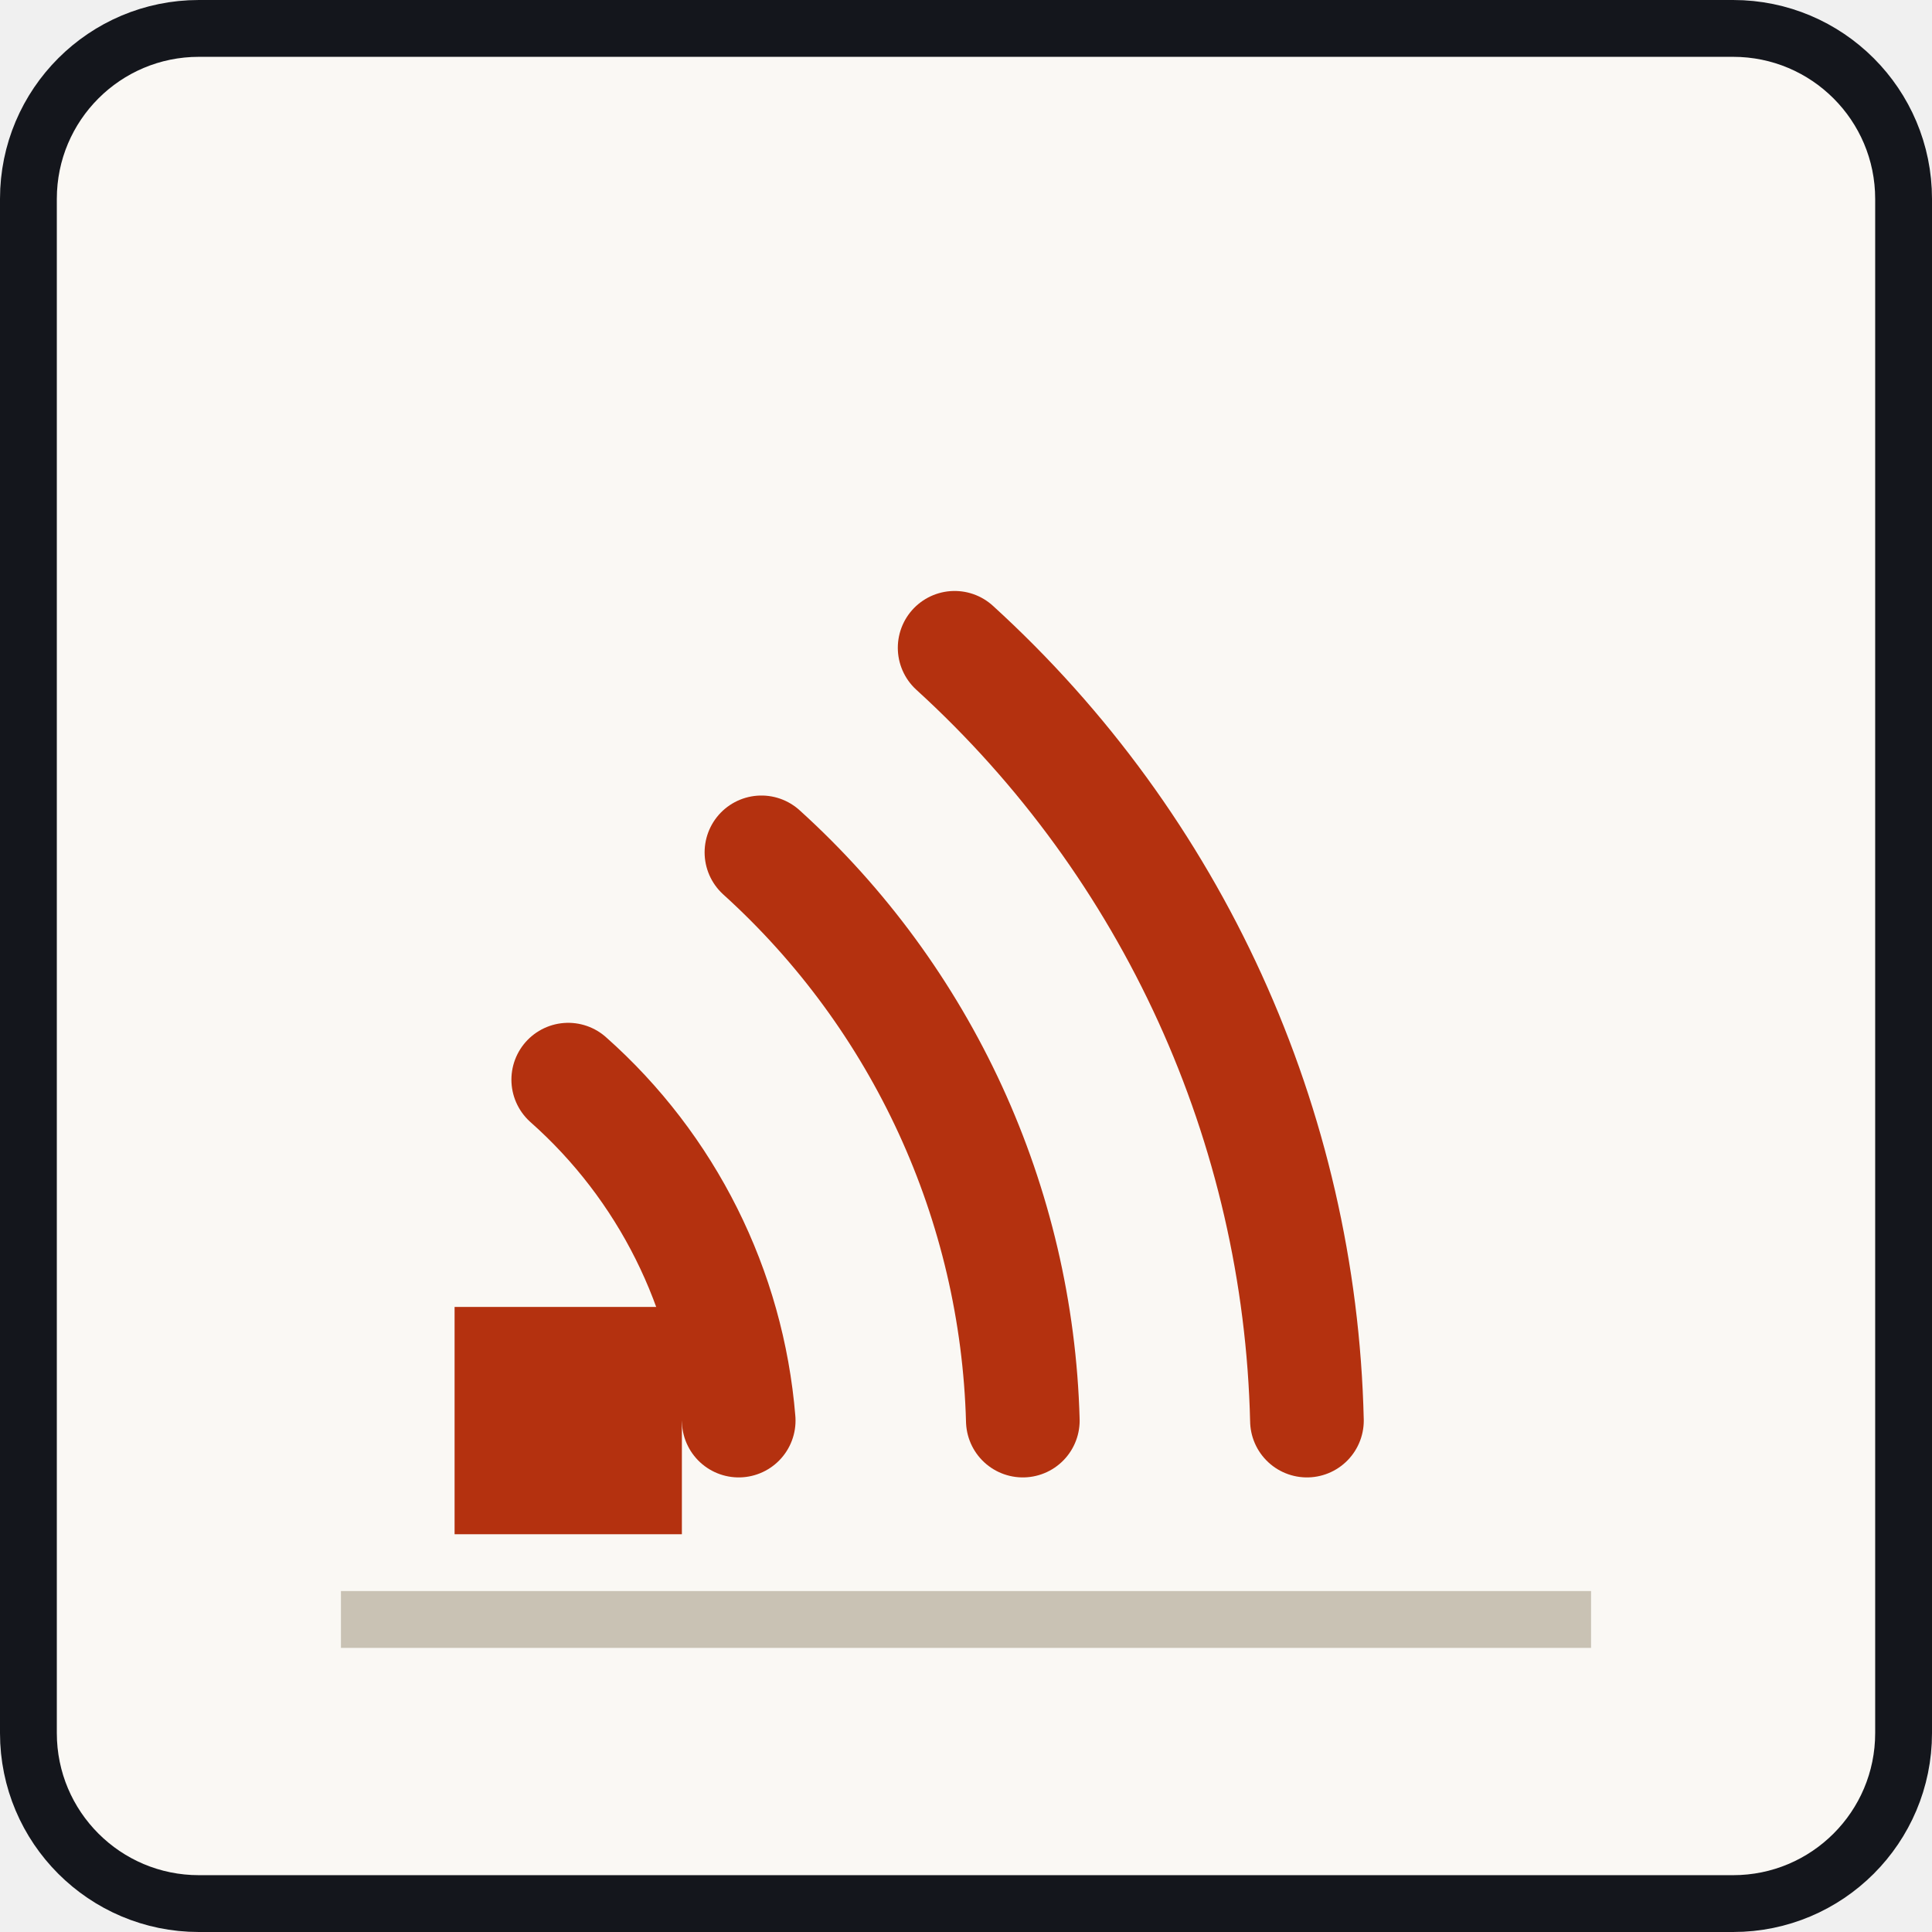
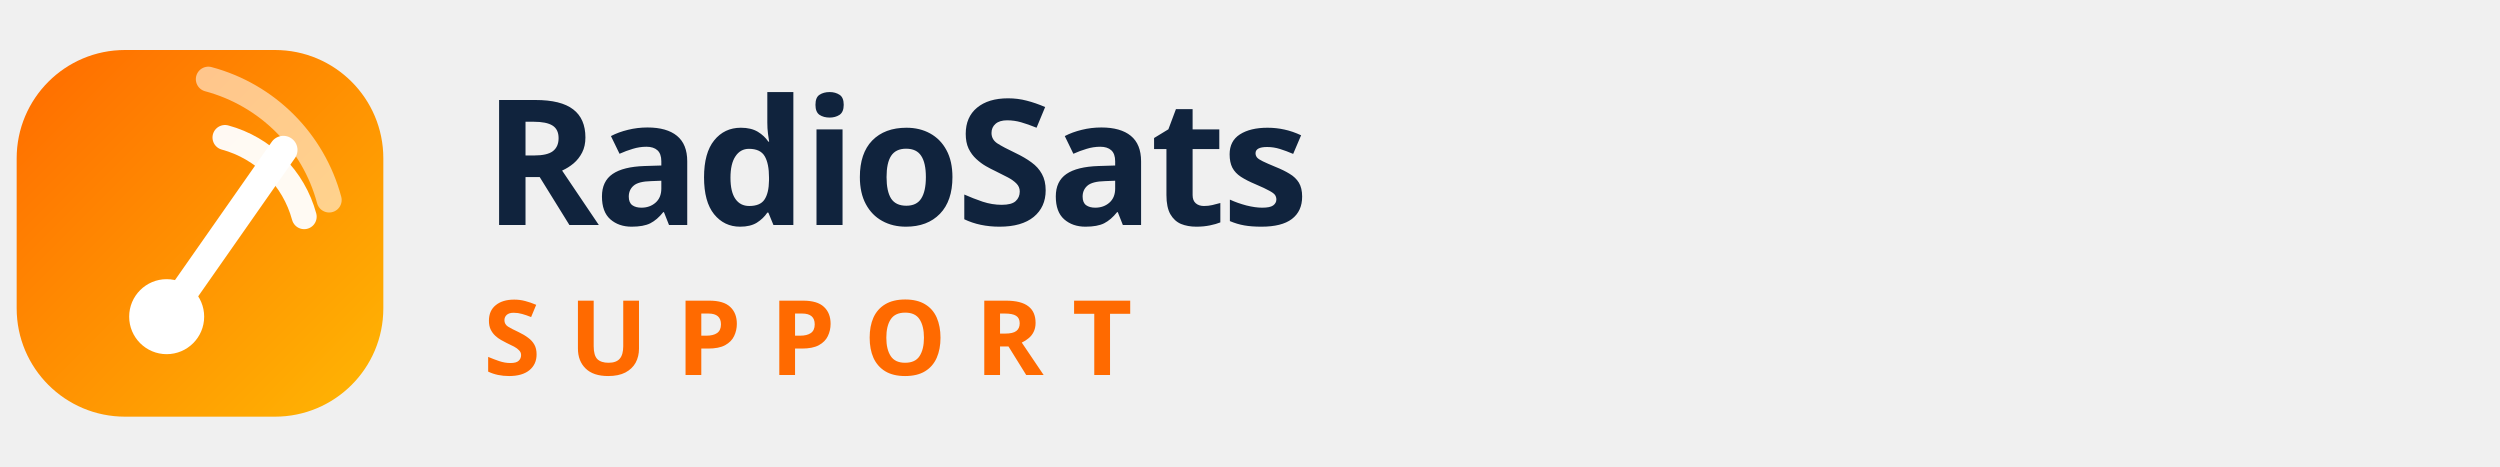
- <svg xmlns="http://www.w3.org/2000/svg" viewBox="0 0 34 34" width="68" height="68" role="img" aria-label="RadioSats">
-   <rect x=".5" y=".5" width="33" height="33" rx="3" fill="#FAF8F4" stroke="#14161C" stroke-width="1" />
-   <rect x="8" y="23" width="4" height="4" fill="#B4310F" />
-   <path d="M13 25a9 9 0 0 0-3-6" fill="none" stroke="#B4310F" stroke-width="2" stroke-linecap="round" />
-   <path d="M18 25a14 14 0 0 0-4.6-10" fill="none" stroke="#B4310F" stroke-width="2" stroke-linecap="round" />
-   <path d="M23 25a19 19 0 0 0-6.2-13.6" fill="none" stroke="#B4310F" stroke-width="2" stroke-linecap="round" />
-   <path d="M6 28.5h22" stroke="#C9C2B4" stroke-width="1" />
+ <svg xmlns="http://www.w3.org/2000/svg" viewBox="0 0 300 56" width="300" height="56" role="img" aria-label="RadioSats">
+   <defs>
+     <linearGradient id="g" x1="0" y1="0" x2="1" y2="1">
+       <stop offset="0" stop-color="#ff6a00" />
+       <stop offset="1" stop-color="#ffb703" />
+     </linearGradient>
+   </defs>
+   <rect x="2" y="6" width="44" height="44" rx="13" fill="url(#g)" />
+   <circle cx="20" cy="38" r="4.5" fill="#fff" />
+   <path d="M20 38 L34 18" stroke="#fff" stroke-width="3.4" stroke-linecap="round" />
+   <path d="M27 16.5a13.5 13.5 0 0 1 9.5 9.5" fill="none" stroke="#fff" stroke-width="3" stroke-linecap="round" opacity=".95" />
+   <path d="M25 9.5a20.5 20.5 0 0 1 14.5 14.5" fill="none" stroke="#fff" stroke-width="3" stroke-linecap="round" opacity=".55" />
+   <text x="58" y="27" font-family="Manrope, Segoe UI, system-ui, sans-serif" font-size="21" font-weight="800" fill="#10233d" letter-spacing="-.5">RadioSats</text>
+   <text x="58" y="45" font-family="Manrope, Segoe UI, system-ui, sans-serif" font-size="12.5" font-weight="700" fill="#ff6a00" letter-spacing="3.4">SUPPORT</text>
</svg>
